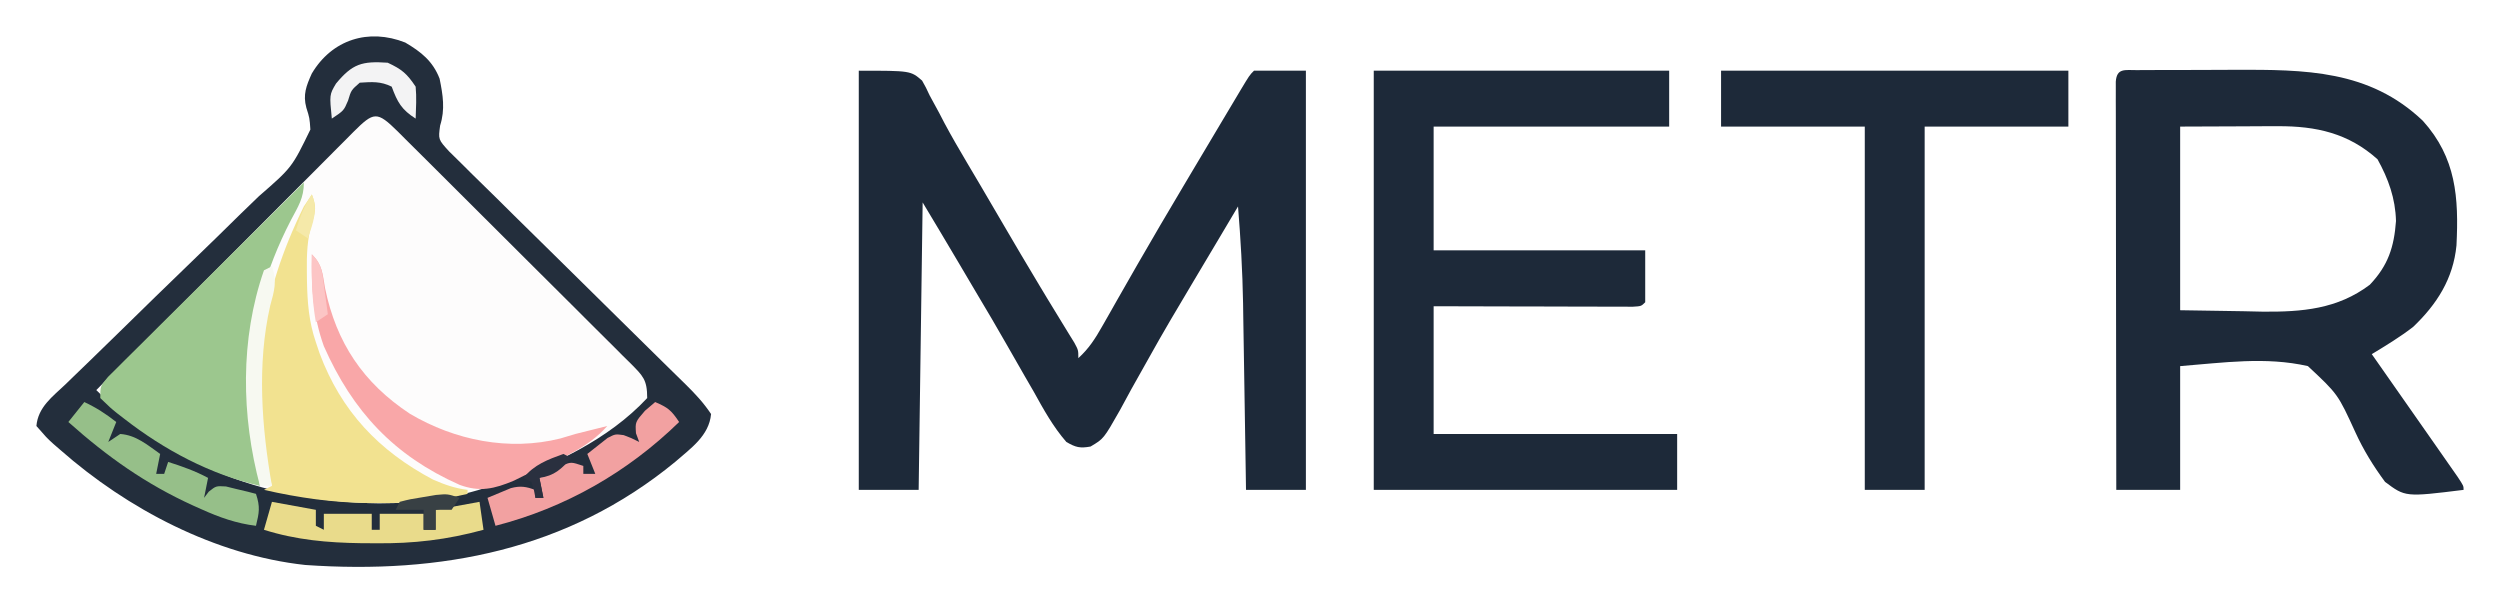
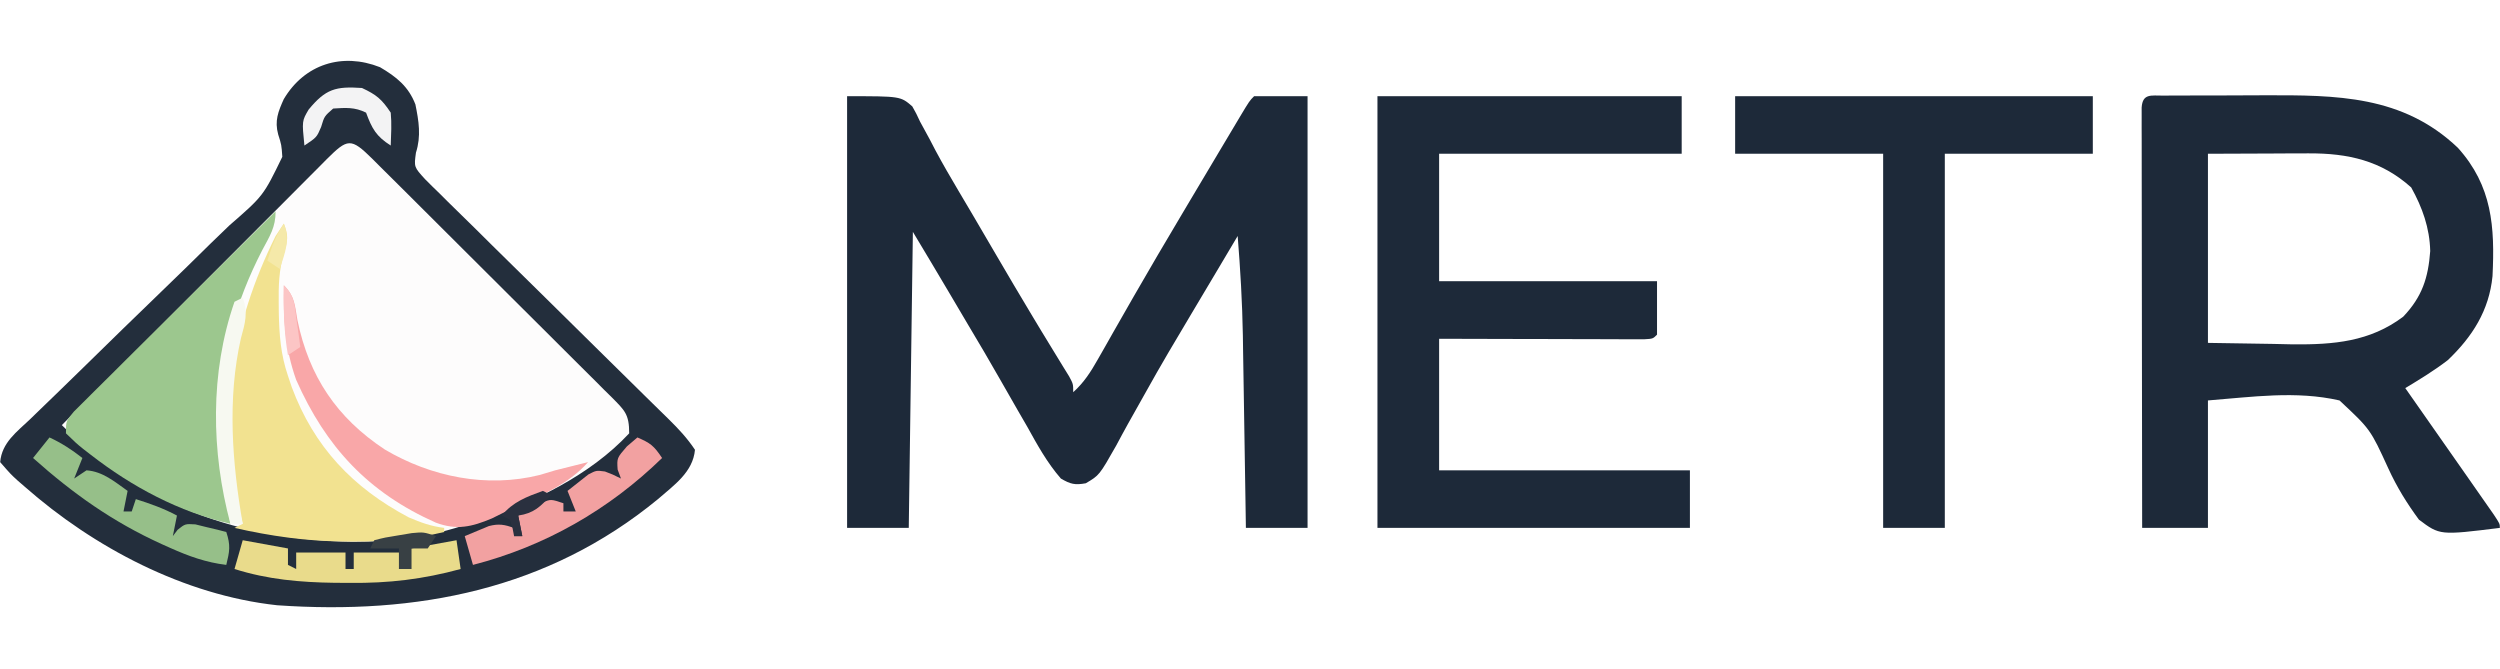
- <svg xmlns="http://www.w3.org/2000/svg" viewBox="-8.12 -1.71 626.24 151.13" width="626.24" height="151.13" version="1.1">
+ <svg xmlns="http://www.w3.org/2000/svg" viewBox="0.96 -7.4 608.079 162.509" version="1.1">
  <path d="M0 0 C3.974 2.34 6.911 4.659 8.609 9.055 C9.44 13.164 10.028 16.739 8.741 20.785 C8.258 24.28 8.258 24.28 10.981 27.262 C12.144 28.441 13.326 29.602 14.523 30.747 C15.163 31.387 15.803 32.026 16.463 32.686 C18.586 34.798 20.732 36.885 22.879 38.973 C24.357 40.435 25.833 41.899 27.308 43.365 C31.197 47.221 35.105 51.056 39.019 54.887 C43.771 59.545 48.5 64.226 53.231 68.905 C56.913 72.545 60.598 76.181 64.294 79.806 C64.973 80.473 65.652 81.14 66.351 81.828 C67.619 83.074 68.889 84.318 70.161 85.56 C72.6 87.961 74.704 90.196 76.609 93.055 C76.12 98.51 71.483 101.672 67.609 105.055 C40.767 127.134 8.899 133.244 -25.049 130.869 C-47.576 128.419 -69.582 116.851 -86.391 102.055 C-87.266 101.297 -87.266 101.297 -88.16 100.524 C-89.855 98.969 -89.855 98.969 -92.391 96.055 C-91.976 91.311 -88.373 88.732 -85.111 85.625 C-84.128 84.67 -84.128 84.67 -83.125 83.696 C-81.702 82.314 -80.275 80.936 -78.846 79.56 C-76.585 77.378 -74.336 75.184 -72.092 72.984 C-65.711 66.731 -59.323 60.486 -52.886 54.29 C-48.949 50.499 -45.042 46.679 -41.153 42.839 C-39.667 41.382 -38.17 39.937 -36.662 38.504 C-28.375 31.292 -28.375 31.292 -23.762 21.796 C-23.961 18.894 -23.961 18.894 -24.771 16.34 C-25.668 13.032 -24.777 10.82 -23.41 7.773 C-18.355 -0.748 -9.192 -3.635 0 0 Z " fill="#FDFCFC" transform="translate(93.39062,8.945312)" />
  <path d="M0 0 C13 0 13 0 15.859 2.48 C16.834 4.215 16.834 4.215 17.75 6.188 C18.544 7.649 19.34 9.11 20.137 10.57 C20.574 11.412 21.012 12.254 21.462 13.122 C23.248 16.465 25.152 19.731 27.082 22.992 C27.446 23.607 27.809 24.221 28.184 24.854 C28.932 26.118 29.681 27.382 30.43 28.646 C32.297 31.806 34.144 34.978 35.992 38.148 C39.026 43.347 42.083 48.531 45.188 53.688 C45.85 54.788 46.513 55.889 47.195 57.023 C48.413 59.032 49.637 61.037 50.867 63.039 C51.427 63.954 51.986 64.87 52.562 65.812 C53.038 66.582 53.514 67.352 54.004 68.145 C55 70 55 70 55 72 C57.646 69.609 59.258 67.064 61.012 63.969 C61.597 62.944 62.182 61.919 62.785 60.863 C63.413 59.753 64.041 58.643 64.688 57.5 C66.035 55.138 67.386 52.778 68.738 50.418 C69.26 49.505 69.26 49.505 69.793 48.574 C73.59 41.949 77.475 35.377 81.375 28.812 C82.045 27.685 82.715 26.557 83.405 25.395 C85.268 22.262 87.134 19.131 89 16 C89.772 14.703 89.772 14.703 90.559 13.379 C91.85 11.21 93.143 9.042 94.438 6.875 C94.797 6.271 95.156 5.668 95.527 5.046 C97.882 1.118 97.882 1.118 99 0 C103.29 0 107.58 0 112 0 C112 34.65 112 69.3 112 105 C107.05 105 102.1 105 97 105 C96.975 103.347 96.95 101.693 96.924 99.99 C96.839 94.47 96.751 88.95 96.661 83.43 C96.606 80.09 96.553 76.749 96.503 73.409 C96.444 69.551 96.381 65.694 96.316 61.836 C96.3 60.661 96.283 59.487 96.266 58.277 C96.124 50.158 95.652 42.094 95 34 C94.262 35.242 94.262 35.242 93.51 36.509 C93.18 37.063 92.851 37.618 92.512 38.189 C91.761 39.454 91.01 40.719 90.259 41.984 C88.146 45.545 86.029 49.103 83.903 52.656 C80.041 59.122 76.196 65.588 72.544 72.176 C71.146 74.698 69.727 77.209 68.307 79.719 C67.327 81.475 66.378 83.248 65.43 85.021 C61.35 92.204 61.35 92.204 58.055 94.147 C55.397 94.626 54.345 94.364 52 93 C48.647 89.149 46.274 84.817 43.812 80.375 C43.075 79.095 42.334 77.816 41.591 76.54 C40.088 73.95 38.602 71.352 37.129 68.746 C34.637 64.344 32.055 59.997 29.466 55.651 C27.911 53.041 26.37 50.424 24.832 47.805 C21.914 42.854 18.956 37.927 16 33 C15.67 56.76 15.34 80.52 15 105 C10.05 105 5.1 105 0 105 C0 70.35 0 35.7 0 0 Z " fill="#1D2939" transform="translate(207,16)" />
  <path d="M0 0 C3.974 2.34 6.911 4.659 8.609 9.055 C9.44 13.164 10.028 16.739 8.741 20.785 C8.258 24.28 8.258 24.28 10.981 27.262 C12.144 28.441 13.326 29.602 14.523 30.747 C15.163 31.387 15.803 32.026 16.463 32.686 C18.586 34.798 20.732 36.885 22.879 38.973 C24.357 40.435 25.833 41.899 27.308 43.365 C31.197 47.221 35.105 51.056 39.019 54.887 C43.771 59.545 48.5 64.226 53.231 68.905 C56.913 72.545 60.598 76.181 64.294 79.806 C64.973 80.473 65.652 81.14 66.351 81.828 C67.619 83.074 68.889 84.318 70.161 85.56 C72.6 87.961 74.704 90.196 76.609 93.055 C76.12 98.51 71.483 101.672 67.609 105.055 C40.767 127.134 8.899 133.244 -25.049 130.869 C-47.576 128.419 -69.582 116.851 -86.391 102.055 C-87.266 101.297 -87.266 101.297 -88.16 100.524 C-89.855 98.969 -89.855 98.969 -92.391 96.055 C-91.976 91.311 -88.373 88.732 -85.111 85.625 C-84.128 84.67 -84.128 84.67 -83.125 83.696 C-81.702 82.314 -80.275 80.936 -78.846 79.56 C-76.585 77.378 -74.336 75.184 -72.092 72.984 C-65.711 66.731 -59.323 60.486 -52.886 54.29 C-48.949 50.499 -45.042 46.679 -41.153 42.839 C-39.667 41.382 -38.17 39.937 -36.662 38.504 C-28.375 31.292 -28.375 31.292 -23.762 21.796 C-23.961 18.894 -23.961 18.894 -24.771 16.34 C-25.668 13.032 -24.777 10.82 -23.41 7.773 C-18.355 -0.748 -9.192 -3.635 0 0 Z M-13.018 22.434 C-13.656 23.079 -14.294 23.724 -14.952 24.389 C-15.625 25.062 -16.298 25.735 -16.992 26.428 C-19.226 28.663 -21.453 30.906 -23.68 33.148 C-25.223 34.696 -26.768 36.243 -28.312 37.789 C-32.384 41.869 -36.449 45.954 -40.514 50.04 C-44.659 54.206 -48.81 58.367 -52.961 62.527 C-61.11 70.698 -69.252 78.874 -77.391 87.055 C-57.997 106.529 -33.869 115.077 -6.578 115.43 C3.471 115.417 12.08 114.268 21.609 111.055 C22.606 110.733 22.606 110.733 23.623 110.405 C36.933 106.072 50.944 99.44 60.609 89.055 C60.609 84.391 59.531 83.503 56.38 80.305 C55.445 79.387 55.445 79.387 54.491 78.45 C53.84 77.796 53.19 77.142 52.52 76.468 C50.364 74.305 48.194 72.156 46.023 70.008 C44.525 68.512 43.028 67.016 41.531 65.518 C38.392 62.382 35.245 59.252 32.094 56.127 C28.046 52.113 24.011 48.086 19.981 44.055 C16.89 40.964 13.793 37.879 10.695 34.795 C9.205 33.311 7.717 31.827 6.229 30.341 C4.153 28.269 2.071 26.204 -0.013 24.142 C-0.632 23.521 -1.252 22.901 -1.89 22.262 C-7.101 17.129 -7.853 17.293 -13.018 22.434 Z " fill="#232E3C" transform="translate(93.39062,8.945312)" />
  <path d="M0 0 C0.882 -0.006 1.764 -0.013 2.673 -0.019 C4.118 -0.021 4.118 -0.021 5.593 -0.023 C6.584 -0.026 7.575 -0.029 8.596 -0.033 C10.705 -0.038 12.815 -0.04 14.924 -0.04 C18.115 -0.042 21.306 -0.06 24.497 -0.079 C42.107 -0.129 58.231 -0.087 71.651 12.7 C80.003 21.97 80.663 31.924 80.072 43.91 C79.259 52.259 75.158 58.66 69.21 64.329 C65.92 66.866 62.407 68.998 58.854 71.145 C59.231 71.683 59.608 72.221 59.997 72.775 C63.685 78.038 67.371 83.304 71.054 88.571 C72.169 90.165 73.284 91.759 74.401 93.352 C75.679 95.178 76.955 97.005 78.229 98.833 C78.938 99.847 79.647 100.862 80.378 101.907 C81.854 104.145 81.854 104.145 81.854 105.145 C67.269 106.954 67.269 106.954 62.178 103.141 C59.251 99.177 56.787 95.187 54.742 90.712 C50.376 81.168 50.376 81.168 42.854 74.145 C32.246 71.727 21.632 73.303 10.854 74.145 C10.854 84.375 10.854 94.605 10.854 105.145 C5.574 105.145 0.294 105.145 -5.146 105.145 C-5.169 91.603 -5.187 78.06 -5.198 64.517 C-5.203 58.23 -5.21 51.942 -5.221 45.654 C-5.232 39.592 -5.238 33.529 -5.241 27.467 C-5.242 25.149 -5.246 22.83 -5.251 20.511 C-5.259 17.276 -5.26 14.041 -5.259 10.806 C-5.263 9.837 -5.266 8.868 -5.27 7.87 C-5.269 6.993 -5.267 6.117 -5.266 5.214 C-5.267 4.448 -5.268 3.682 -5.269 2.893 C-5.025 -0.571 -2.976 0.015 0 0 Z M10.854 14.145 C10.854 29.325 10.854 44.505 10.854 60.145 C18.681 60.269 18.681 60.269 26.667 60.395 C28.289 60.432 29.912 60.468 31.584 60.506 C41.36 60.58 50.236 59.89 58.354 53.77 C62.949 48.946 64.438 44.333 64.921 37.805 C64.779 32.148 63.019 27.242 60.292 22.333 C52.999 15.788 44.909 14.01 35.366 14.048 C33.436 14.051 33.436 14.051 31.466 14.055 C29.029 14.069 29.029 14.069 26.542 14.083 C21.365 14.103 16.188 14.124 10.854 14.145 Z " fill="#1D2939" transform="translate(527.1458,15.85474)" />
  <path d="M0 0 C24.42 0 48.84 0 74 0 C74 4.62 74 9.24 74 14 C54.53 14 35.06 14 15 14 C15 24.23 15 34.46 15 45 C32.49 45 49.98 45 68 45 C68 49.29 68 53.58 68 58 C67 59 67 59 64.906 59.12 C63.984 59.118 63.063 59.116 62.113 59.114 C61.072 59.113 60.031 59.113 58.958 59.113 C57.826 59.108 56.694 59.103 55.527 59.098 C54.375 59.096 53.222 59.095 52.034 59.093 C48.335 59.088 44.636 59.075 40.938 59.062 C38.437 59.057 35.936 59.053 33.436 59.049 C27.29 59.039 21.145 59.019 15 59 C15 69.56 15 80.12 15 91 C35.13 91 55.26 91 76 91 C76 95.62 76 100.24 76 105 C50.92 105 25.84 105 0 105 C0 70.35 0 35.7 0 0 Z " fill="#1D2939" transform="translate(336,16)" />
  <path d="M0 0 C28.71 0 57.42 0 87 0 C87 4.62 87 9.24 87 14 C75.12 14 63.24 14 51 14 C51 44.03 51 74.06 51 105 C46.05 105 41.1 105 36 105 C36 74.97 36 44.94 36 14 C24.12 14 12.24 14 0 14 C0 9.38 0 4.76 0 0 Z " fill="#1D2939" transform="translate(423,16)" />
  <path d="M0 0 C0 3.909 -1.419 5.987 -3.25 9.438 C-9.752 22.046 -13.4 34.898 -13.25 49.125 C-13.244 50.475 -13.244 50.475 -13.238 51.852 C-13.134 60.007 -12.275 67.948 -11 76 C-23.513 73.112 -34.914 67.027 -45 59.188 C-45.606 58.72 -46.211 58.252 -46.835 57.77 C-48.5 56.418 -48.5 56.418 -51 54 C-51 51 -51 51 -49.064 48.703 C-47.705 47.354 -47.705 47.354 -46.318 45.978 C-45.572 45.231 -45.572 45.231 -44.811 44.469 C-43.162 42.822 -41.503 41.187 -39.844 39.551 C-38.7 38.412 -37.556 37.273 -36.413 36.133 C-33.402 33.133 -30.381 30.142 -27.358 27.152 C-24.276 24.101 -21.203 21.041 -18.129 17.982 C-12.094 11.98 -6.05 5.987 0 0 Z " fill="#9CC78E" transform="translate(68,44)" />
  <path d="M0 0 C1.155 2.886 0.972 4.091 0.039 7.129 C-1.196 11.243 -1.306 15.102 -1.25 19.375 C-1.243 20.127 -1.235 20.88 -1.227 21.655 C-1.124 27 -0.75 31.914 1 37 C1.307 37.918 1.614 38.836 1.93 39.781 C7.36 54.312 16.766 64.236 30.375 71.438 C33.342 72.716 35.813 73.602 39 74 C39 74.33 39 74.66 39 75 C31.755 76.735 24.878 77.351 17.438 77.312 C16.399 77.311 15.361 77.31 14.291 77.309 C5.293 77.198 -3.243 75.999 -12 74 C-11.01 73.505 -11.01 73.505 -10 73 C-10.325 71.759 -10.325 71.759 -10.656 70.492 C-16.226 46.613 -12.79 24.739 -2 3 C-1.34 2.01 -0.68 1.02 0 0 Z " fill="#F2E290" transform="translate(70,47)" />
  <path d="M0 0 C2.684 2.684 2.654 4.781 3.312 8.5 C6.136 22.13 12.838 32.197 24.562 39.938 C35.795 46.586 49.347 49.351 62.25 46.125 C63.487 45.754 64.725 45.383 66 45 C67.498 44.618 68.998 44.243 70.5 43.875 C71.655 43.586 72.81 43.297 74 43 C69.207 48.464 62.539 51.09 56.051 54.055 C54.224 54.897 52.421 55.789 50.621 56.688 C45.693 58.76 42.057 59.616 36.988 57.734 C20.538 50.428 10.217 39.304 3 23 C0.244 15.302 -0.147 8.099 0 0 Z " fill="#F9A7A8" transform="translate(70,62)" />
  <path d="M0 0 C3.63 0.66 7.26 1.32 11 2 C11 3.32 11 4.64 11 6 C11.66 6.33 12.32 6.66 13 7 C13 5.68 13 4.36 13 3 C16.96 3 20.92 3 25 3 C25 4.32 25 5.64 25 7 C25.66 7 26.32 7 27 7 C27 5.68 27 4.36 27 3 C30.63 3 34.26 3 38 3 C38 4.32 38 5.64 38 7 C38.99 7 39.98 7 41 7 C41 5.35 41 3.7 41 2 C46.445 1.01 46.445 1.01 52 0 C52.495 3.465 52.495 3.465 53 7 C43.906 9.484 35.476 10.484 26.062 10.375 C24.842 10.369 23.622 10.363 22.364 10.357 C13.921 10.236 6.096 9.557 -2 7 C-1.34 4.69 -0.68 2.38 0 0 Z " fill="#E9DB8B" transform="translate(60,124)" />
  <path d="M0 0 C2.954 1.372 5.44 2.989 8 5 C7.34 6.65 6.68 8.3 6 10 C6.99 9.34 7.98 8.68 9 8 C12.961 8.273 15.842 10.775 19 13 C18.67 14.65 18.34 16.3 18 18 C18.66 18 19.32 18 20 18 C20.33 17.01 20.66 16.02 21 15 C24.487 16.109 27.775 17.263 31 19 C30.505 21.475 30.505 21.475 30 24 C30.388 23.488 30.776 22.976 31.176 22.449 C33 21 33 21 35.48 21.145 C36.374 21.365 37.267 21.585 38.188 21.812 C39.089 22.025 39.99 22.238 40.918 22.457 C41.605 22.636 42.292 22.815 43 23 C44.097 26.29 43.8 27.713 43 31 C38.08 30.406 33.864 28.888 29.375 26.875 C28.672 26.561 27.969 26.247 27.245 25.923 C15.345 20.505 5.703 13.655 -4 5 C-2.68 3.35 -1.36 1.7 0 0 Z " fill="#96BF89" transform="translate(13,99)" />
  <path d="M0 0 C3.161 1.37 3.993 1.989 6 5 C-6.903 17.583 -22.51 26.499 -40 31 C-40.66 28.69 -41.32 26.38 -42 24 C-40.756 23.465 -39.504 22.948 -38.25 22.438 C-37.554 22.147 -36.858 21.857 -36.141 21.559 C-33.7 20.922 -32.36 21.198 -30 22 C-30 22.66 -30 23.32 -30 24 C-29.34 24 -28.68 24 -28 24 C-28.33 22.35 -28.66 20.7 -29 19 C-27.736 18.3 -26.463 17.616 -25.188 16.938 C-24.48 16.555 -23.772 16.172 -23.043 15.777 C-21 15 -21 15 -18 16 C-18 16.66 -18 17.32 -18 18 C-17.01 18 -16.02 18 -15 18 C-15.66 16.35 -16.32 14.7 -17 13 C-15.929 12.131 -14.843 11.28 -13.75 10.438 C-13.147 9.962 -12.543 9.486 -11.922 8.996 C-10 8 -10 8 -7.891 8.285 C-6 9 -6 9 -4 10 C-4.268 9.278 -4.536 8.556 -4.812 7.812 C-5 5 -5 5 -2.562 2.188 C-1.717 1.466 -0.871 0.744 0 0 Z " fill="#F2A1A1" transform="translate(156,99)" />
  <path d="M0 0 C1.34 3.708 0.591 6.134 -0.438 9.875 C-3.784 24.595 -2.577 40.229 0 55 C-0.99 55 -1.98 55 -3 55 C-7.688 37.498 -7.994 18.238 -2 1 C-1.34 0.67 -0.68 0.34 0 0 Z " fill="#F7F9F1" transform="translate(60,65)" />
  <path d="M0 0 C3.539 1.651 4.811 2.716 7 6 C7.258 8.695 7.089 11.285 7 14 C3.46 11.758 2.429 9.877 1 6 C-1.763 4.619 -3.947 4.809 -7 5 C-9.149 6.873 -9.149 6.873 -9.938 9.5 C-11 12 -11 12 -14 14 C-14.599 8.013 -14.599 8.013 -12.957 5.234 C-8.816 0.231 -6.413 -0.435 0 0 Z " fill="#F3F3F4" transform="translate(89,14)" />
  <path d="M0 0 C-0.99 1.485 -0.99 1.485 -2 3 C-3.32 3 -4.64 3 -6 3 C-6 4.65 -6 6.3 -6 8 C-6.99 8 -7.98 8 -9 8 C-9 6.35 -9 4.7 -9 3 C-11.31 3 -13.62 3 -16 3 C-15.67 2.34 -15.34 1.68 -15 1 C-12.383 0.332 -12.383 0.332 -9.125 -0.188 C-8.055 -0.367 -6.985 -0.546 -5.883 -0.73 C-3 -1 -3 -1 0 0 Z " fill="#384044" transform="translate(107,123)" />
  <path d="M0 0 C0.66 0.33 1.32 0.66 2 1 C-0.528 3.799 -2.204 5.458 -6 6 C-5.67 7.65 -5.34 9.3 -5 11 C-5.66 11 -6.32 11 -7 11 C-7.124 10.361 -7.247 9.721 -7.375 9.062 C-7.581 8.382 -7.787 7.701 -8 7 C-8.66 6.67 -9.32 6.34 -10 6 C-7.311 2.678 -3.947 1.435 0 0 Z " fill="#2A303F" transform="translate(133,112)" />
  <path d="M0 0 C2.721 2.721 2.607 4.848 3.125 8.625 C3.293 9.814 3.46 11.002 3.633 12.227 C3.754 13.142 3.875 14.057 4 15 C3.01 15.66 2.02 16.32 1 17 C0.007 11.293 -0.105 5.786 0 0 Z " fill="#FCC5C5" transform="translate(70,62)" />
  <path d="M0 0 C1.601 4.002 0.293 7.046 -1 11 C-1.99 10.34 -2.98 9.68 -4 9 C-2.941 5.597 -1.991 2.986 0 0 Z " fill="#F5E9A9" transform="translate(70,47)" />
</svg>
